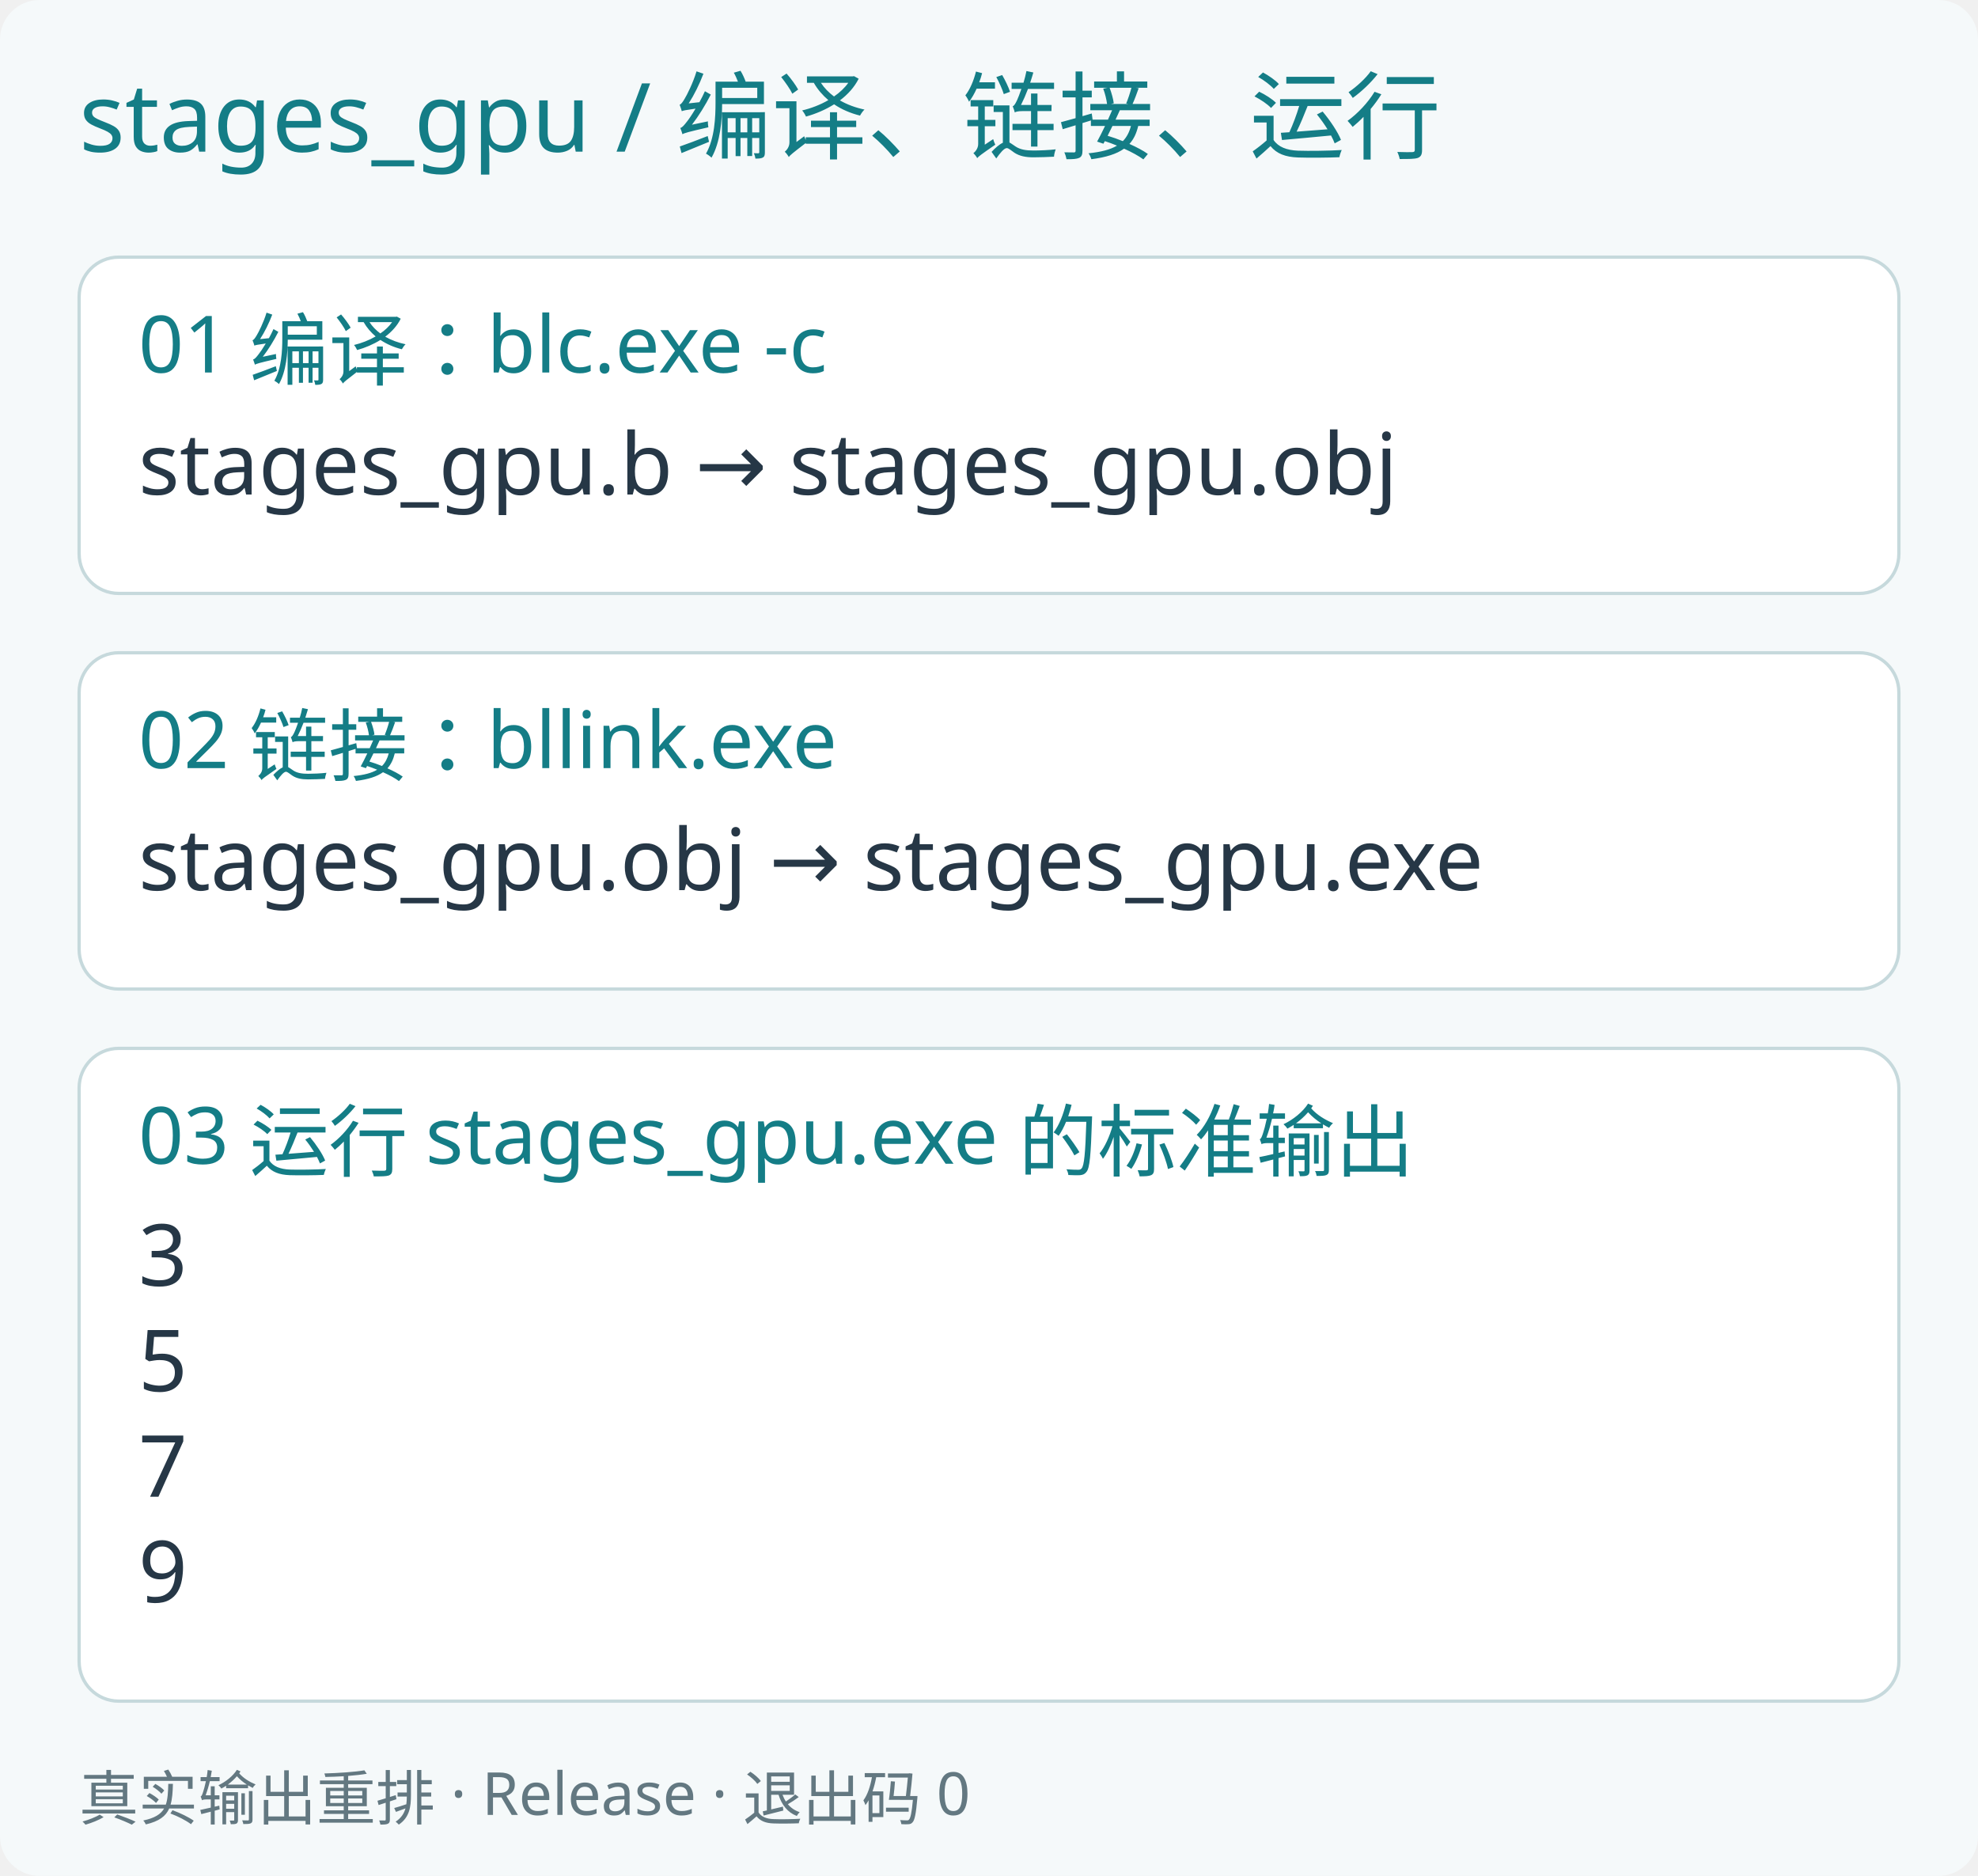
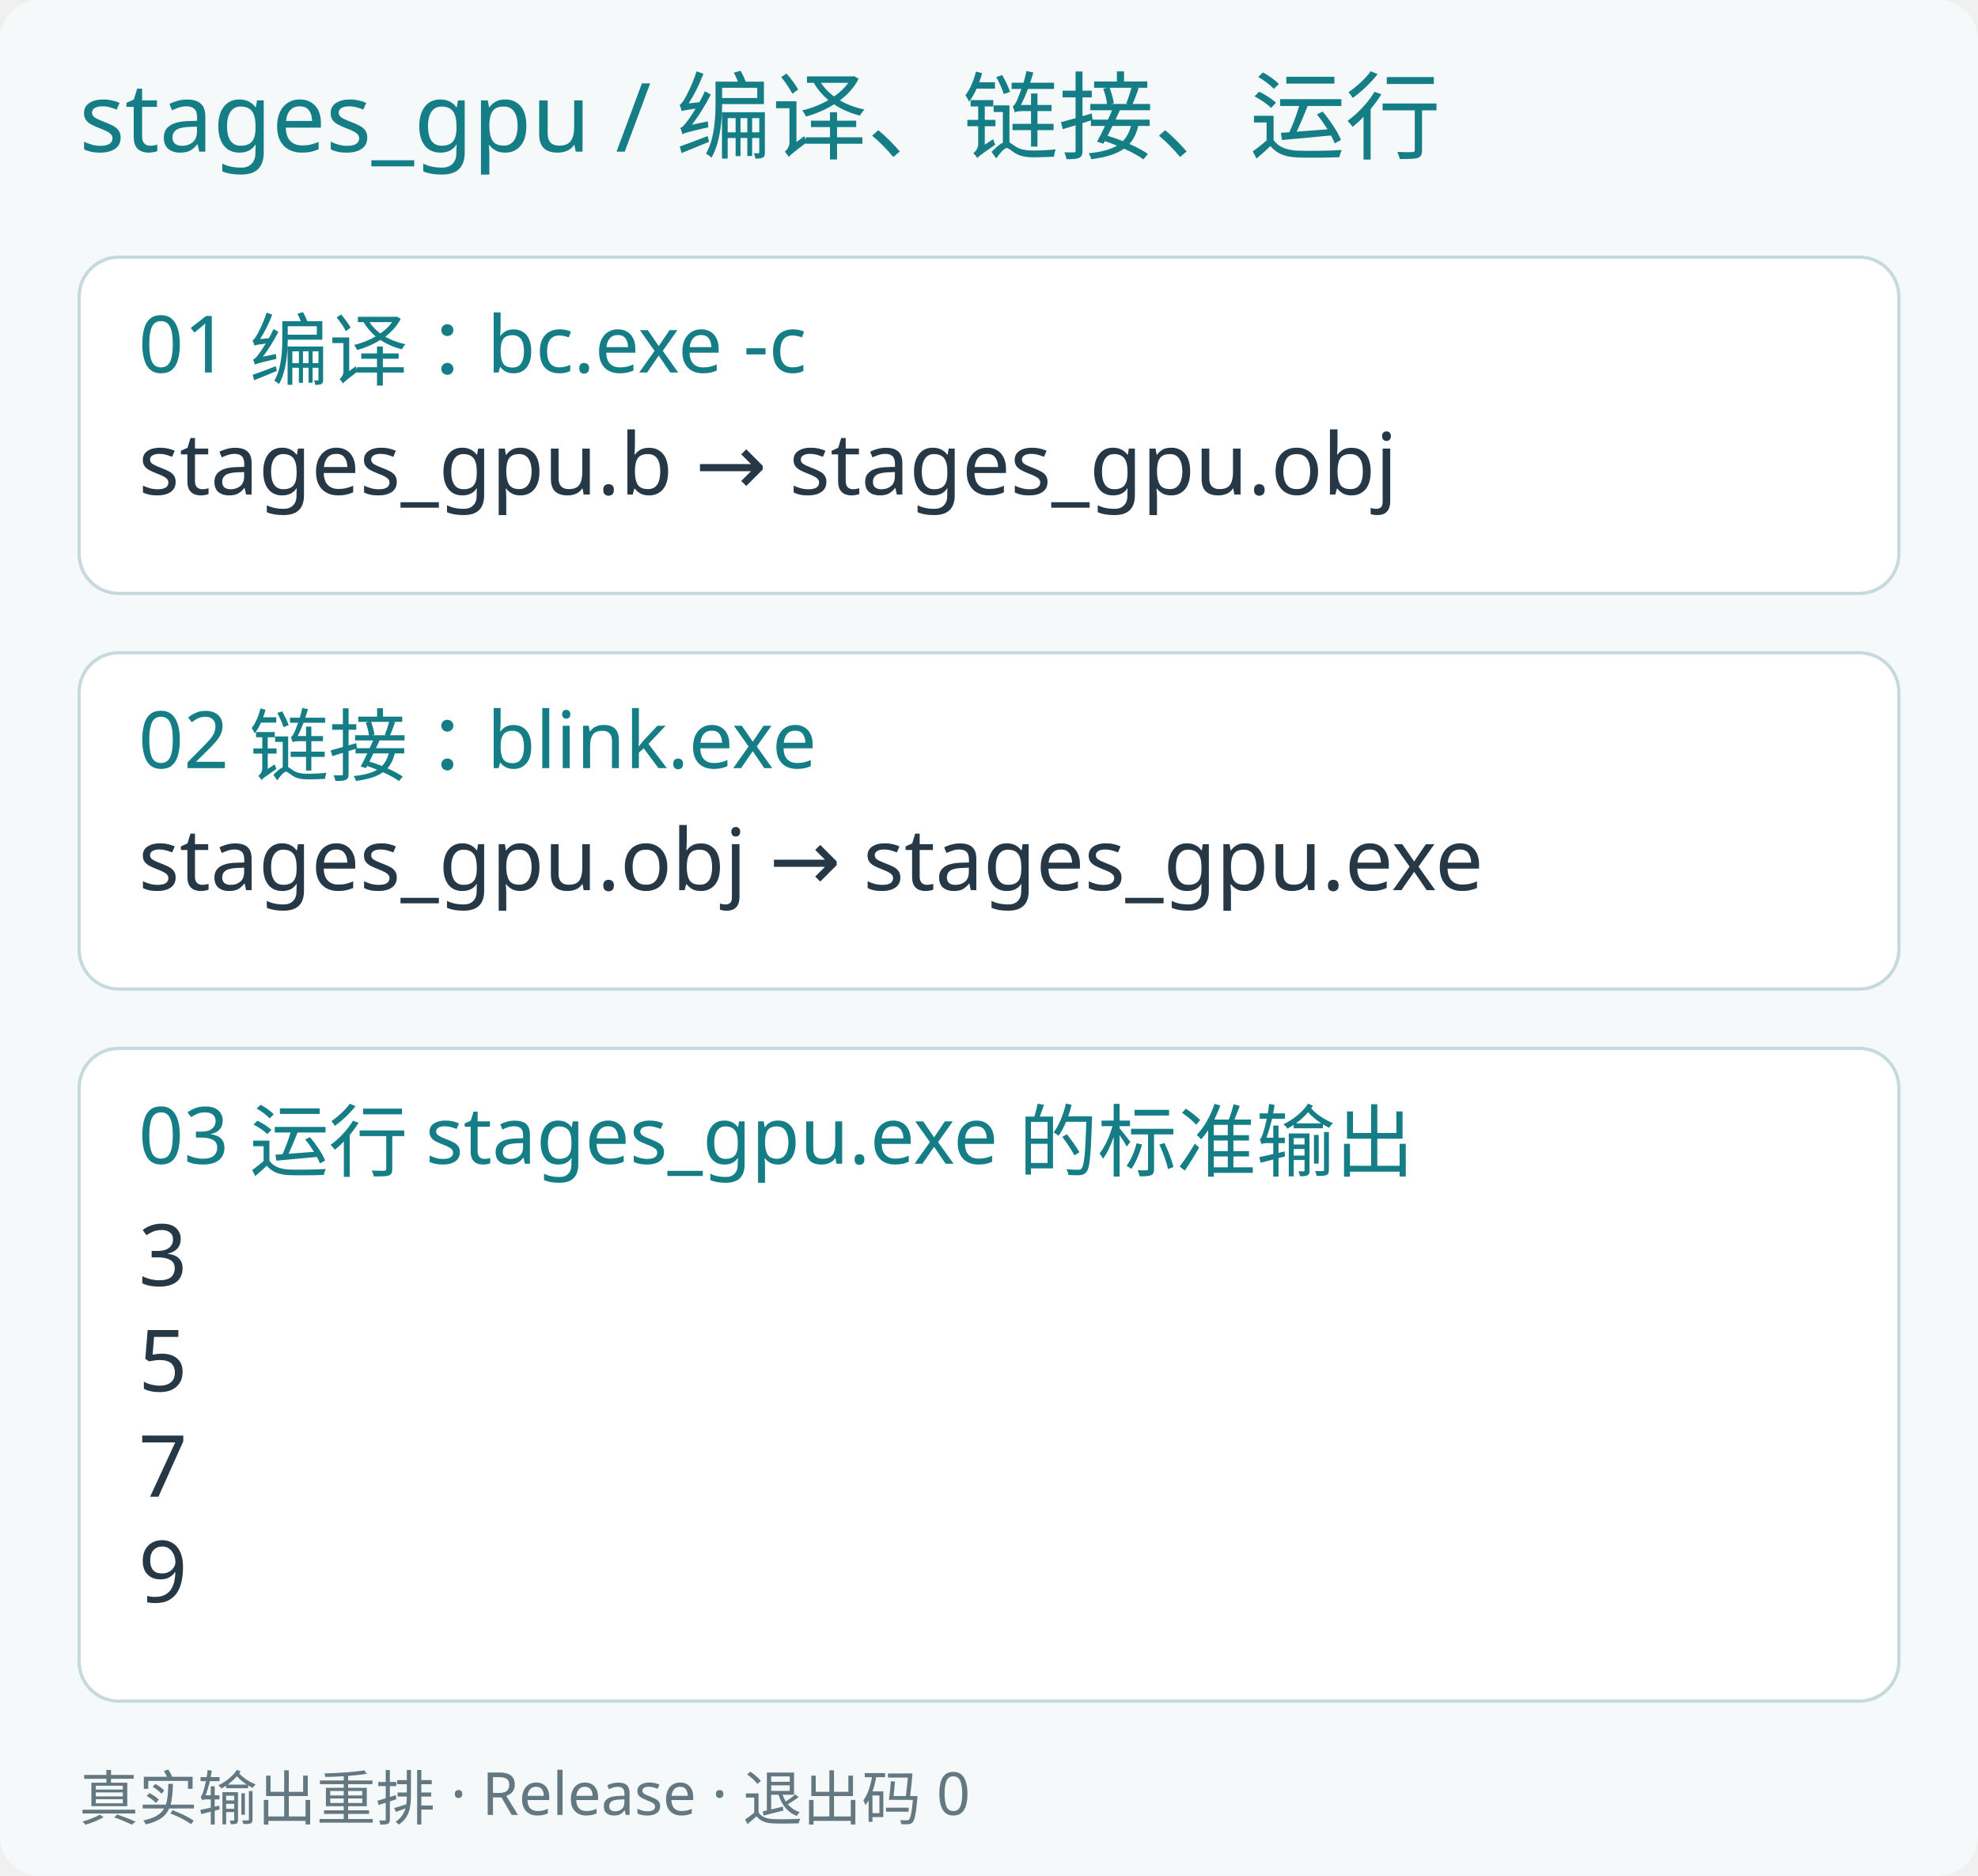
<svg xmlns="http://www.w3.org/2000/svg" width="600" height="569">
  <rect width="600" height="569" rx="12" fill="#f5f9fa" />
  <text x="24" y="46" font-family="SimHei" font-size="29" fill="#147d86">stages_gpu / 编译、链接、运行</text>
  <rect x="24" y="78" width="552" height="102" rx="12" fill="white" stroke="#c6d9dc" />
-   <text x="42" y="113" font-family="SimHei" font-size="24" fill="#147d86">01 编译：blc.exe -c</text>
+   <text x="42" y="113" font-family="SimHei" font-size="24" fill="#147d86">01 编译：bc.exe -c</text>
  <text x="42" y="150" font-family="SimHei" font-size="26" fill="#263746">stages_gpu.b → stages_gpu.obj</text>
  <rect x="24" y="198" width="552" height="102" rx="12" fill="white" stroke="#c6d9dc" />
-   <text x="42" y="233" font-family="SimHei" font-size="24" fill="#147d86">02 链接：bllink.exe</text>
+   <text x="42" y="233" font-family="SimHei" font-size="24" fill="#147d86">02 链接：blink.exe</text>
  <text x="42" y="270" font-family="SimHei" font-size="26" fill="#263746">stages_gpu.obj → stages_gpu.exe</text>
  <rect x="24" y="318" width="552" height="198" rx="12" fill="white" stroke="#c6d9dc" />
  <text x="42" y="353" font-family="SimHei" font-size="24" fill="#147d86">03 运行 stages_gpu.exe 的标准输出</text>
  <text x="42" y="390" font-family="SimHei" font-size="26" fill="#263746">3</text>
  <text x="42" y="422" font-family="SimHei" font-size="26" fill="#263746">5</text>
  <text x="42" y="454" font-family="SimHei" font-size="26" fill="#263746">7</text>
  <text x="42" y="486" font-family="SimHei" font-size="26" fill="#263746">9</text>
  <text x="24" y="552" font-family="SimHei" font-size="18" fill="#637881">真实输出重排 · Release · 退出码 0</text>
</svg>
